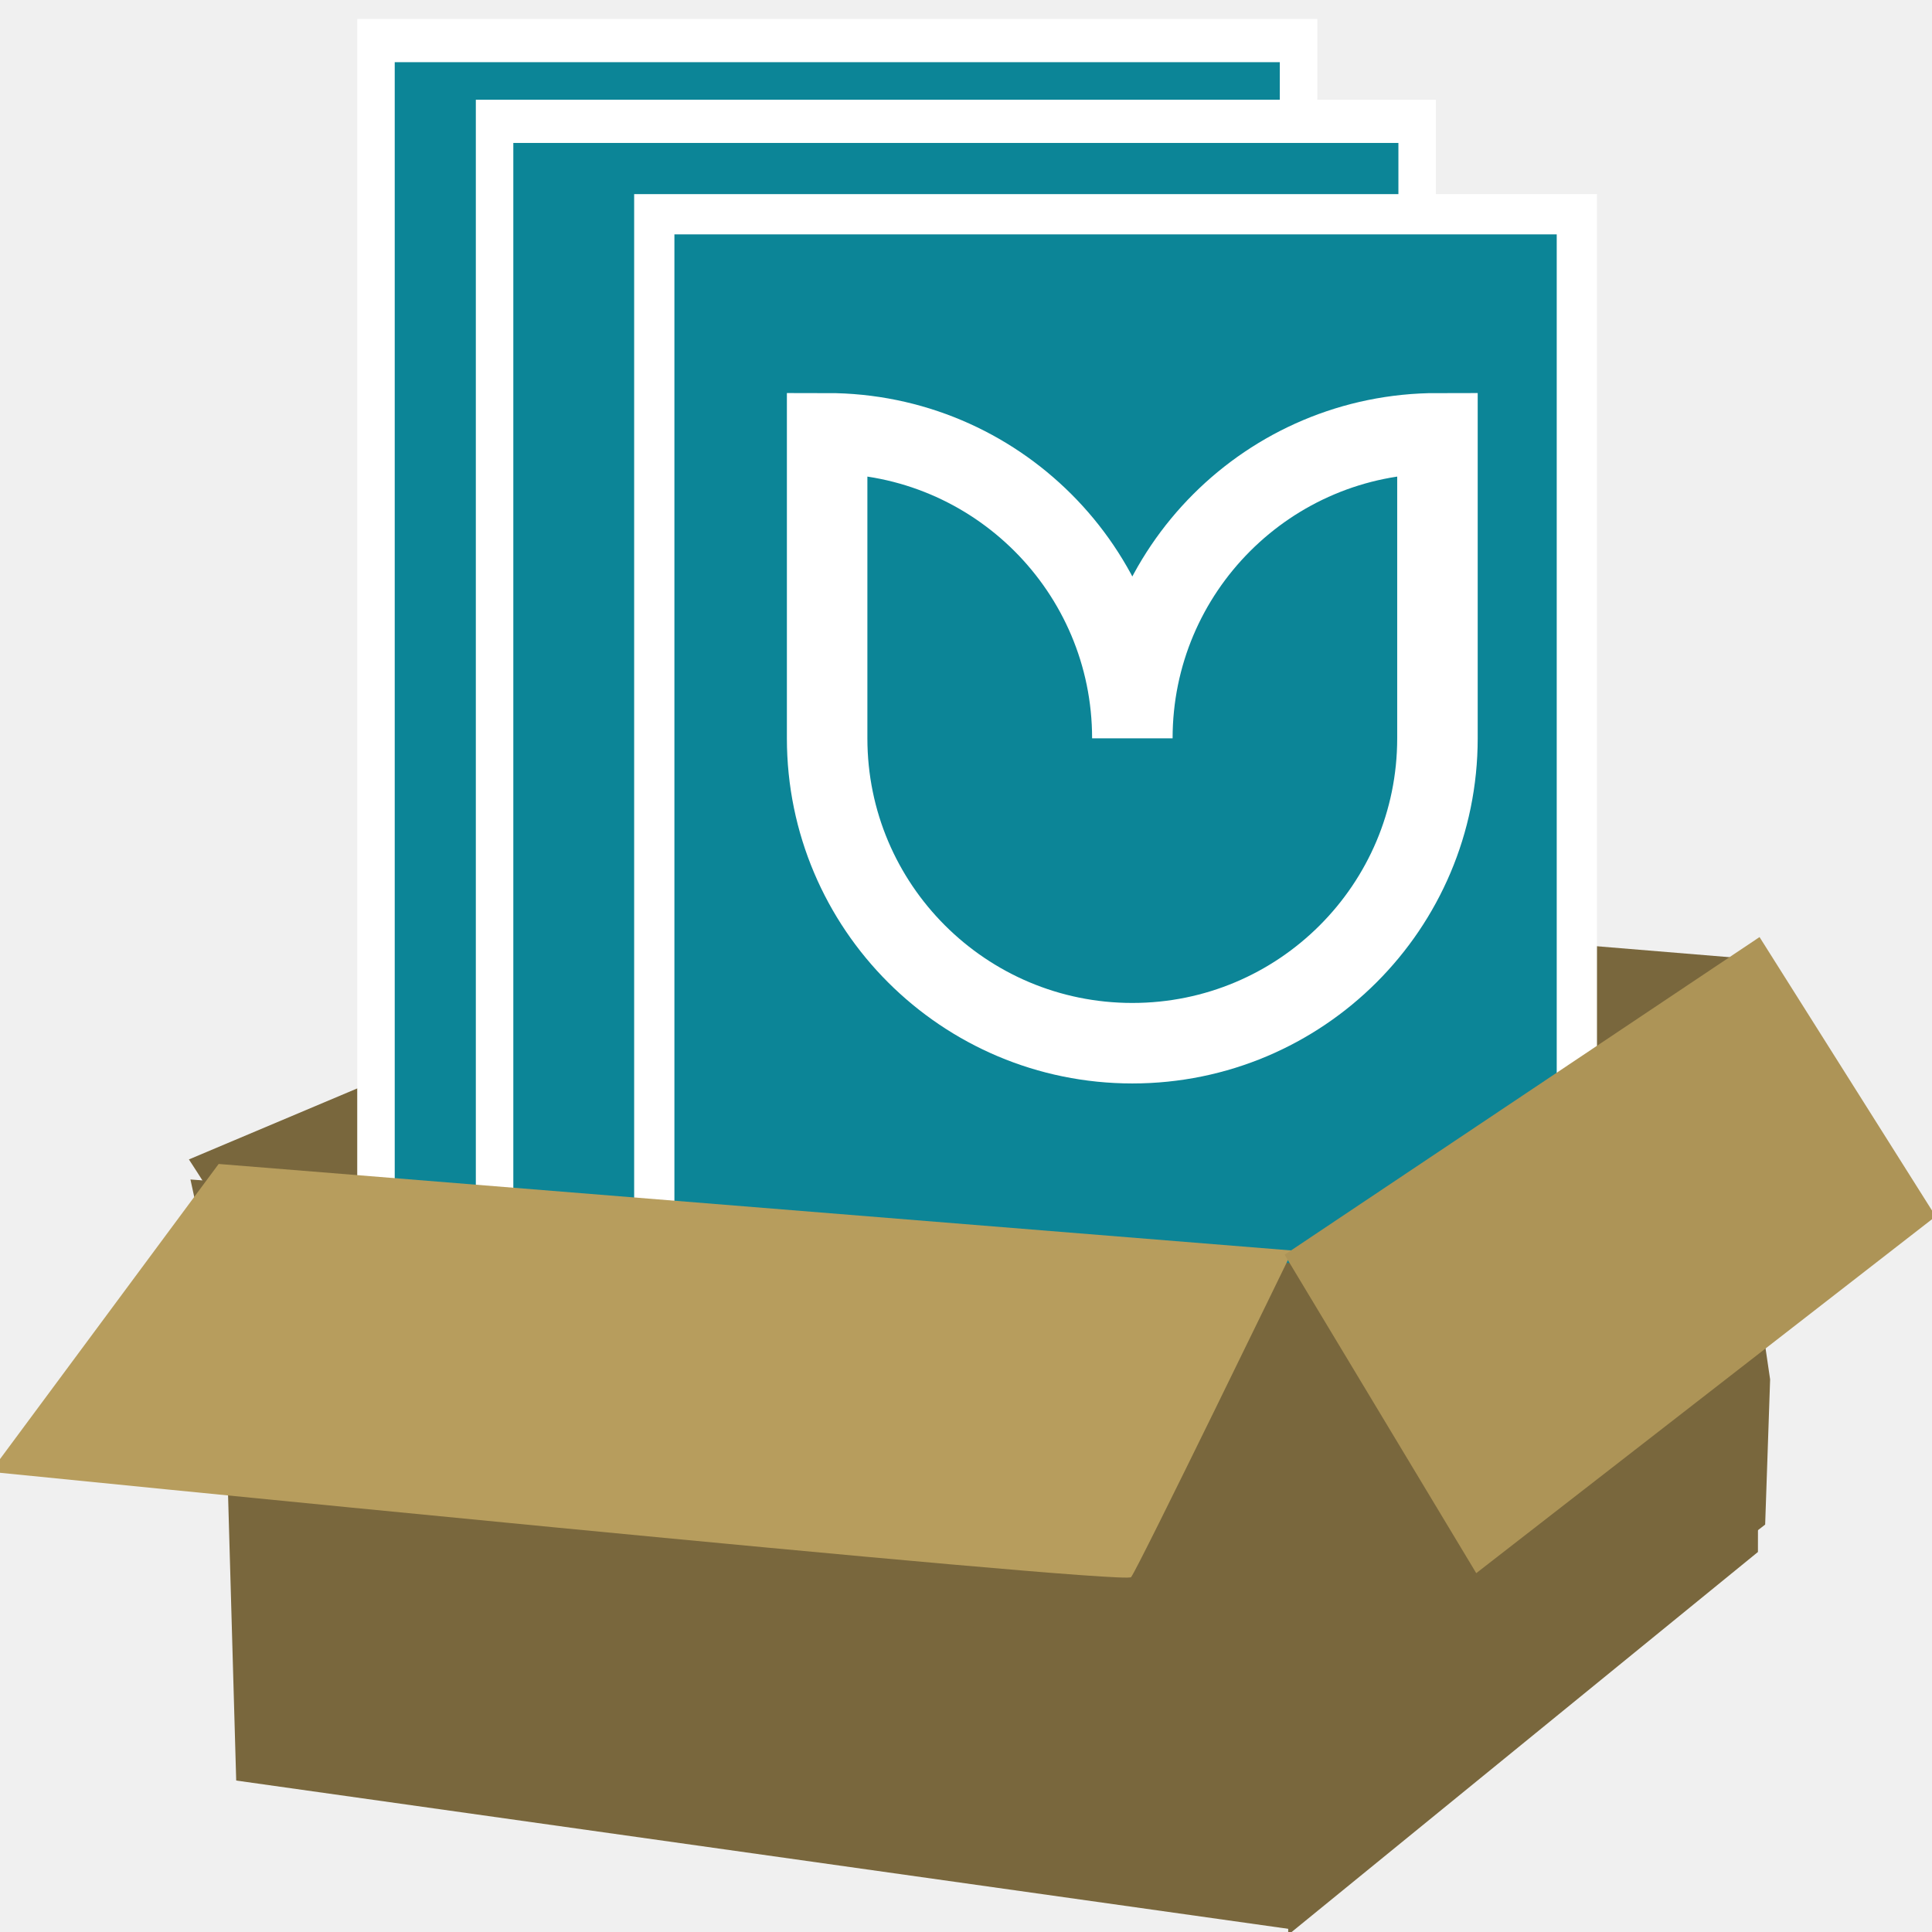
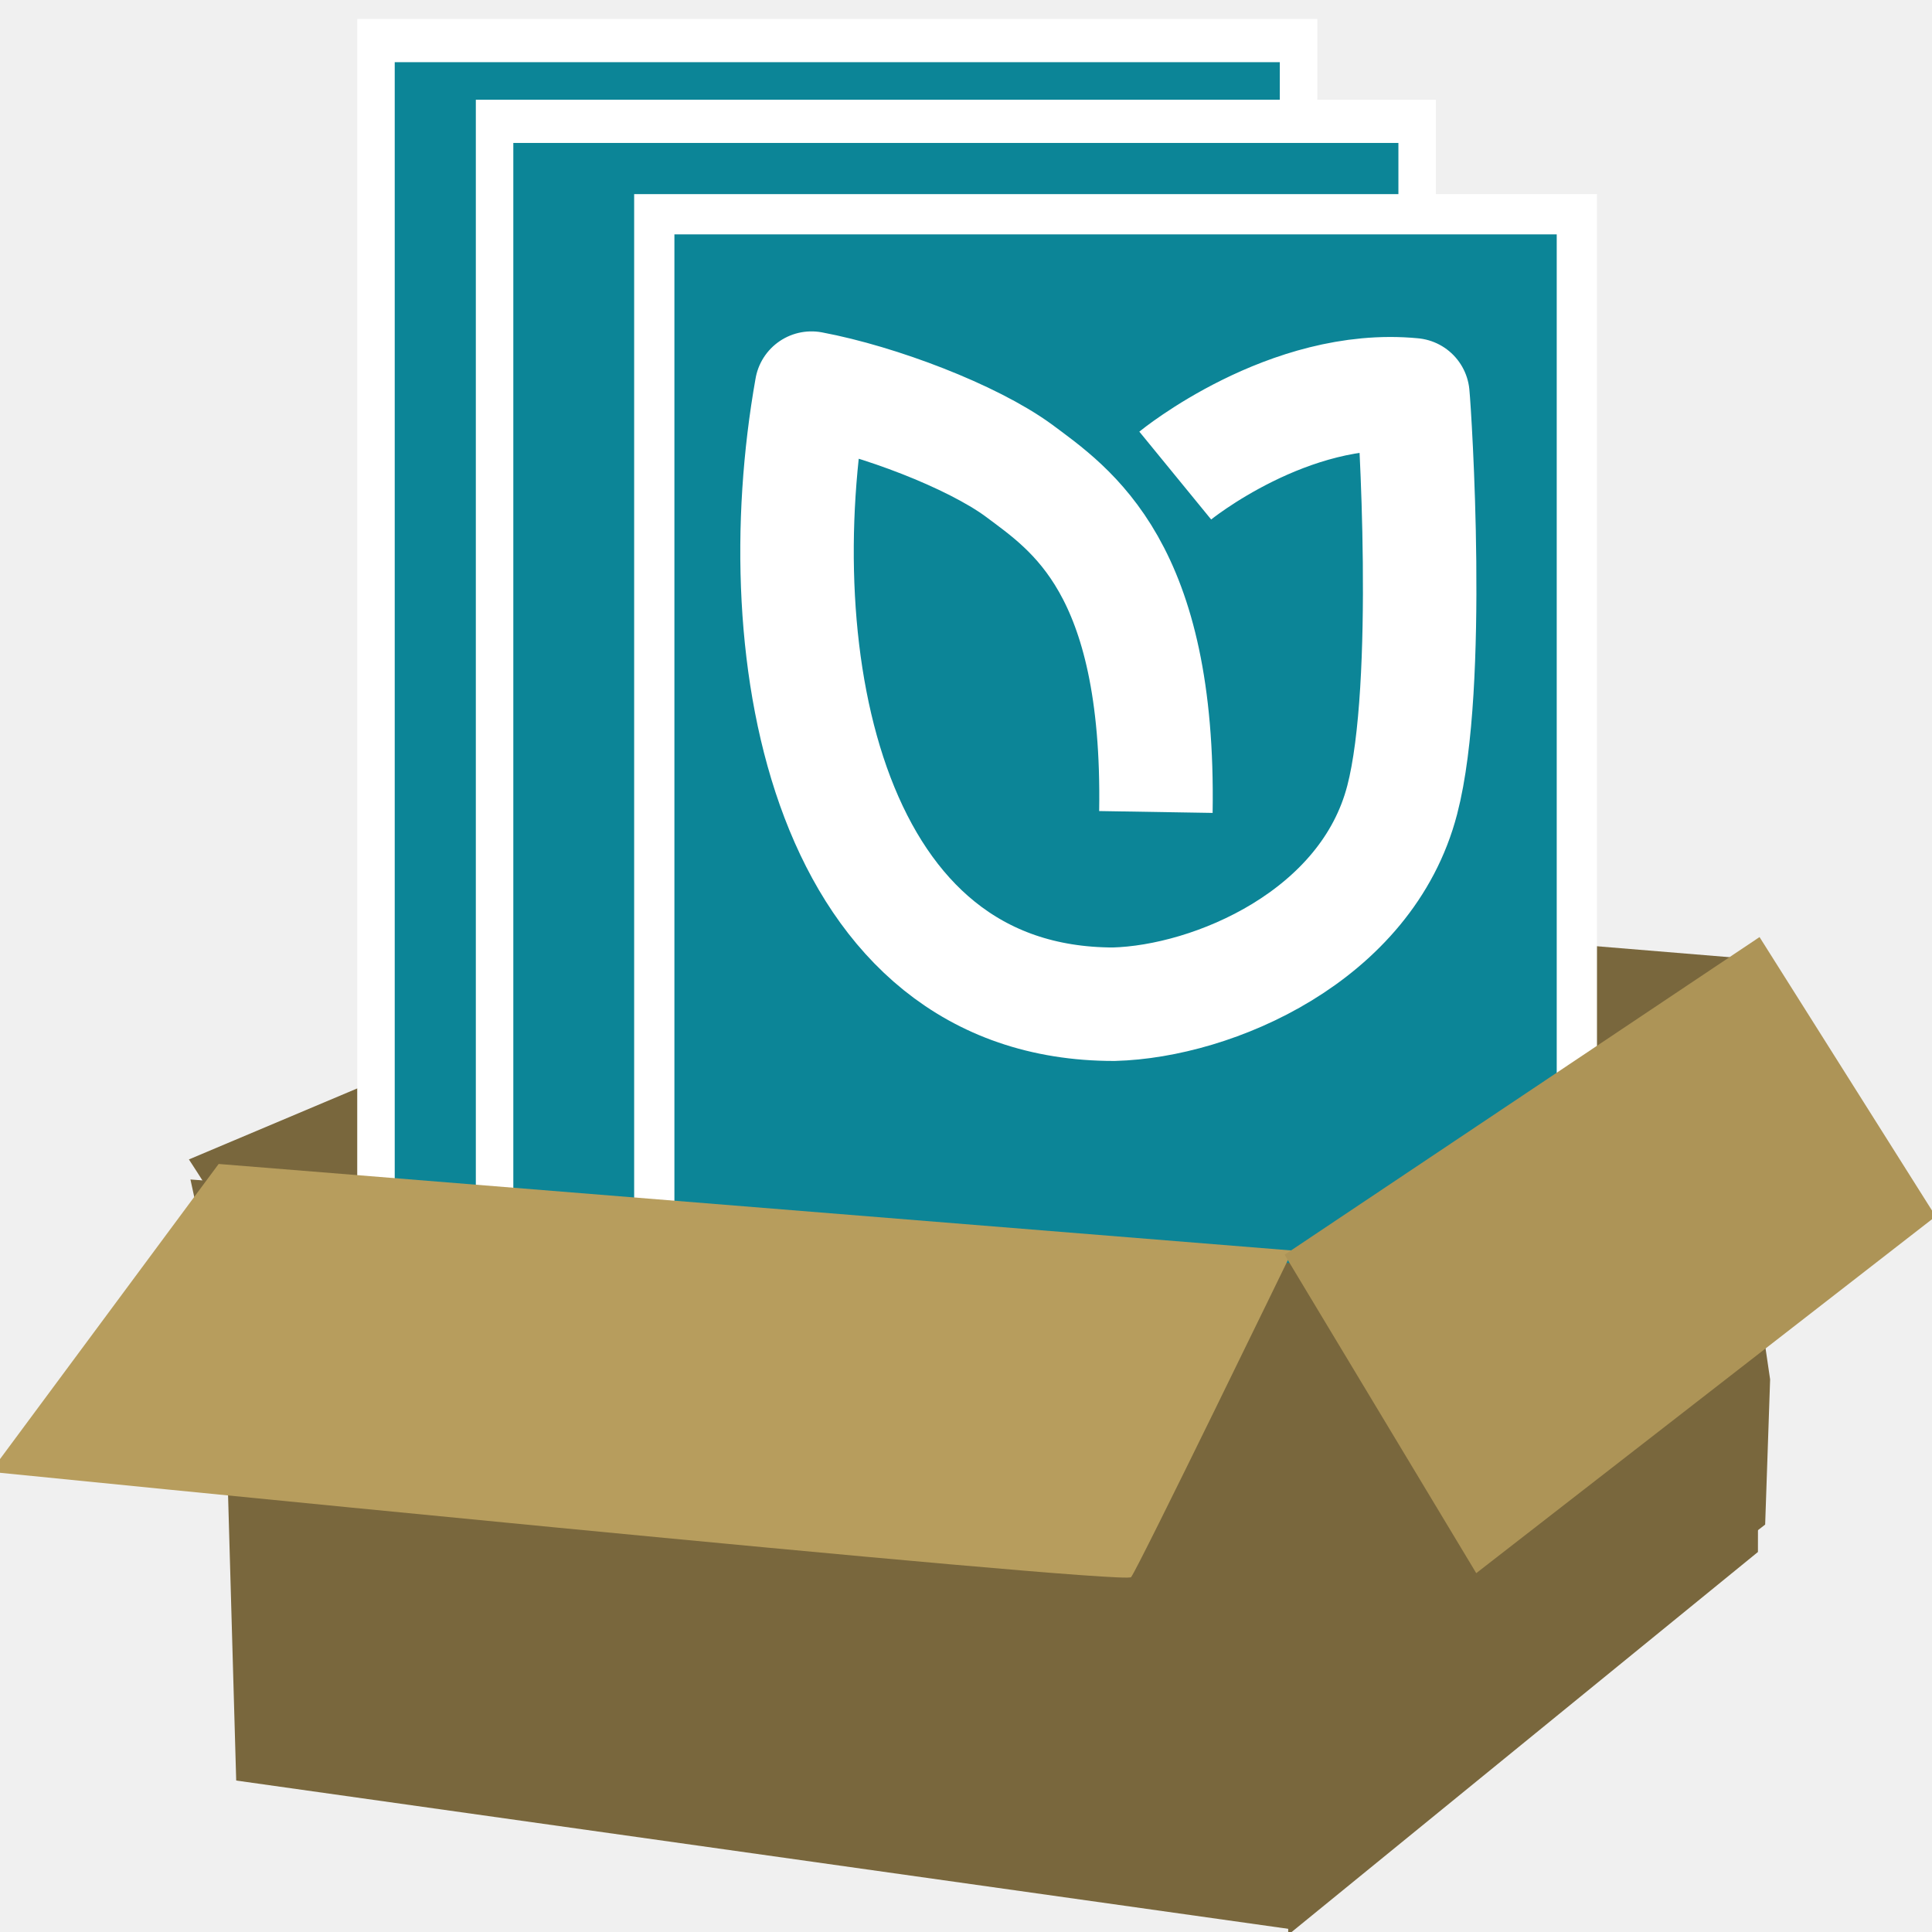
<svg xmlns="http://www.w3.org/2000/svg" xmlns:xlink="http://www.w3.org/1999/xlink" width="48px" height="48px" id="svg6454" version="1.1">
  <defs id="defs6456">
    <linearGradient xlink:href="#linearGradient4580-1-5" id="linearGradient10895" gradientUnits="userSpaceOnUse" gradientTransform="matrix(2.684281,0,0,4.352991,-1962.428,316.6302)" x1="156.434" y1="31.495" x2="125.347" y2="59.786" />
    <linearGradient id="linearGradient4580-1-5">
      <stop id="stop4582-9-9" offset="0" stop-color="#d3b46b" />
      <stop id="stop4584-4-6" offset="1" stop-color="#ad9457" />
    </linearGradient>
    <linearGradient xlink:href="#linearGradient4564-3-7" id="linearGradient10893" gradientUnits="userSpaceOnUse" gradientTransform="matrix(4.745344,0,0,2.46234,-1962.428,316.6302)" x1="32.769" y1="96.975" x2="5.37" y2="120.569" />
    <linearGradient id="linearGradient4564-3-7">
      <stop id="stop4566-7-9" offset="0" stop-color="#c6a965" />
      <stop id="stop4568-5-0" offset="1" stop-color="#b79d5d" />
    </linearGradient>
    <linearGradient xlink:href="#linearGradient4564-3-7" id="linearGradient11089" gradientUnits="userSpaceOnUse" gradientTransform="matrix(6.330456,0,0,3.284848,-2001.246,174.5194)" x1="32.769" y1="96.975" x2="5.37" y2="120.569" />
    <linearGradient xlink:href="#linearGradient4580-1-5" id="linearGradient11091" gradientUnits="userSpaceOnUse" gradientTransform="matrix(3.580925,0,0,5.807043,-2001.246,174.5194)" x1="156.434" y1="31.495" x2="125.347" y2="59.786" />
    <linearGradient id="linearGradient4564-3-7-8">
      <stop id="stop4566-7-9-9" offset="0" stop-color="#c6a965" />
      <stop id="stop4568-5-0-0" offset="1" stop-color="#b79d5d" />
    </linearGradient>
    <linearGradient xlink:href="#linearGradient4580-1-5-2" id="linearGradient11091-1" gradientUnits="userSpaceOnUse" gradientTransform="matrix(3.580925,0,0,5.807043,-2003.852,174.5194)" x1="156.434" y1="31.495" x2="125.347" y2="59.786" />
    <linearGradient id="linearGradient4580-1-5-2">
      <stop id="stop4582-9-9-8" offset="0" stop-color="#d3b46b" />
      <stop id="stop4584-4-6-2" offset="1" stop-color="#ad9457" />
    </linearGradient>
+     <linearGradient xlink:href="#linearGradient4564-3-7" id="linearGradient11089-1" gradientUnits="userSpaceOnUse" gradientTransform="matrix(6.330456,0,0,3.284848,-1977.468,448.2045)" x1="32.769" y1="96.975" x2="5.37" y2="120.569" />
+     <linearGradient xlink:href="#linearGradient4580-1-5" id="linearGradient11091-7" gradientUnits="userSpaceOnUse" gradientTransform="matrix(3.580925,0,0,5.807042,-1977.468,448.2045)" x1="156.434" y1="31.495" x2="125.347" y2="59.786" />
  </defs>
  <g id="layer1">
    <g id="g5448" transform="matrix(0.2925447,0,0,0.2925447,565.9542,-177.5713)">
      <g id="g11074" transform="matrix(0.7496054,0,0,0.7496054,-462.2829,185.8095)">
        <path style="fill:#79673d;fill-rule:nonzero;stroke-width:1px" id="path5973-0-1" d="m -1868.743,662.022 -73.964,31.203 c 41.203,63.056 1.196,70.633 124.056,83.575 l 54.524,-42.205 0.562,-16.447 -3.32,-22.572 1.243,-25.056 z" />
        <g transform="matrix(1.424678,0,0,1.642373,490.5971,-1974.234)" id="g4933-4-3-1-0" style="fill:#0c8597;fill-opacity:1;stroke:#ffffff;stroke-width:2.981;stroke-miterlimit:4;stroke-opacity:1;stroke-dasharray:none">
          <rect ry="0" y="1546.968" x="-1693.092" height="92.656" width="73.366" id="rect4791-1-1-4-2-7" style="fill:#0c8597;fill-opacity:1;fill-rule:nonzero;stroke:#ffffff;stroke-width:2.981;stroke-miterlimit:4;stroke-opacity:1;stroke-dasharray:none" />
        </g>
        <rect y="573.074" x="-1956.008" height="169.4" width="167.047" id="rect4824-2-7-9-9" style="fill:none;stroke:#ffffff;stroke-width:0;stroke-linecap:square;stroke-linejoin:round;stroke-miterlimit:0.667;stroke-opacity:1;stroke-dasharray:none" />
        <g transform="matrix(1.424678,0,0,1.642373,504.033,-1965.084)" id="g4933-4-3-1" style="fill:#0c8597;fill-opacity:1;stroke:#ffffff;stroke-width:2.981;stroke-miterlimit:4;stroke-opacity:1;stroke-dasharray:none">
          <rect ry="0" y="1546.968" x="-1693.092" height="92.656" width="73.366" id="rect4791-1-1-4-2" style="fill:#0c8597;fill-opacity:1;fill-rule:nonzero;stroke:#ffffff;stroke-width:2.981;stroke-miterlimit:4;stroke-opacity:1;stroke-dasharray:none" />
        </g>
        <rect ry="0" y="586.141" x="-1889.984" height="132.022" width="104.523" id="rect4793-3-8-4-6" style="fill:#0c8597;fill-opacity:1;fill-rule:nonzero;stroke:#ffffff;stroke-width:4.56;stroke-miterlimit:4;stroke-opacity:1;stroke-dasharray:none" />
-         <path id="path10-8-1-3-4-7-0-0-5-4-2-0-8-0-3-1-4-9-4-2-6" d="m -1870.4,610.959 0,34.555 c 0,19.08 15.485,34.543 34.579,34.543 19.093,0 34.566,-15.463 34.566,-34.543 l 0,-34.555 c -19.094,0 -34.566,15.475 -34.566,34.555 0,-19.08 -15.485,-34.555 -34.579,-34.555 z" style="fill:#0c8597;fill-opacity:1;fill-rule:evenodd;stroke:#ffffff;stroke-width:9.12;stroke-miterlimit:4;stroke-opacity:1;stroke-dasharray:none" />
        <path style="fill:#79673d;fill-opacity:1;fill-rule:evenodd;stroke-width:0.503px" id="path2085-7-3" d="m -1817.9,705.104 c 3.064,-2.614 53.05,-34.584 53.05,-34.584 l -0.096,67.18 -53.22,43.372 0.266,-75.967 z" />
        <path style="fill:#79673d;fill-opacity:1;fill-rule:evenodd;stroke-width:1px" id="path2083-3-7" d="m -1939.338,693.89 122.459,12.413 -0.795,74.158 -119.676,-16.868 -1.988,-69.702 z" />
        <path style="fill:#79673d;fill-rule:evenodd;stroke-width:0.503px" id="path5971-1-1" d="m -1942.533,695.497 9.484,43.759 c 19.142,2.646 94.151,8.553 95.173,7.488 1.021,-1.065 21.148,-42.69 21.148,-41.672 z" />
        <path style="fill:url(#linearGradient11089);fill-rule:evenodd;stroke-width:0.503px" id="path3630-2-5" d="m -1939.338,693.739 -25.844,34.881 c 0,0 128.423,12.902 129.218,11.928 0.795,-0.974 18.289,-37 18.289,-37 l -121.664,-9.809 z" />
        <path style="fill:url(#linearGradient11091);fill-rule:evenodd;stroke-width:0.503px" id="path3632-5-2" d="m -1818.569,704.021 21.71,36.076 52.052,-40.422 -19.957,-31.642 z" />
+         <path id="path7223" d="m -1833.154,653.861 c 0.454,-27.754 -9.604,-34.257 -15.578,-38.719 -5.293,-3.857 -15.805,-7.865 -23.443,-9.302 -5.445,30.627 1.891,69.8 34.257,69.8 11.268,-0.304 28.661,-7.714 32.669,-23.141 3.403,-13.007 1.437,-43.559 1.21,-45.903 -14.066,-1.361 -26.922,9.151 -26.922,9.151" style="fill:none;stroke:#ffffff;stroke-width:12.856px;stroke-linecap:butt;stroke-linejoin:round;stroke-miterlimit:4;stroke-dasharray:none;stroke-opacity:1" />
+         <path style="fill:#79673d;fill-rule:nonzero;stroke-width:1px" id="path5973-0-1-6" d="m -1844.965,935.708 -73.964,31.203 c 41.203,63.056 1.196,70.633 124.056,83.575 l 54.524,-42.205 0.562,-16.448 -3.32,-22.572 1.243,-25.056 z" />
+         <rect y="846.76" x="-1932.23" height="169.4" width="167.047" id="rect4824-2-7-9-9-6" style="fill:none;stroke:#ffffff;stroke-width:0;stroke-linecap:square;stroke-linejoin:round;stroke-miterlimit:0.667;stroke-dasharray:none;stroke-opacity:1" />
+         <rect ry="0" y="840.289" x="-1881.743" height="151.228" width="119.729" id="rect4793-3-8-4-6-4" style="fill:#0c8597;fill-opacity:1;fill-rule:nonzero;stroke:none;stroke-width:5.223;stroke-miterlimit:4;stroke-dasharray:none;stroke-opacity:1" />
+         <path style="fill:#79673d;fill-opacity:1;fill-rule:evenodd;stroke-width:0.503px" id="path2085-7-3-7" d="m -1794.123,978.789 c 3.064,-2.614 53.05,-34.584 53.05,-34.584 l -0.096,67.18 -53.22,43.372 0.266,-75.967 z" />
+         <path style="fill:#79673d;fill-opacity:1;fill-rule:evenodd;stroke-width:1px" id="path2083-3-7-0" d="m -1915.56,967.575 122.459,12.413 -0.795,74.158 -119.676,-16.868 -1.988,-69.702 z" />
+         <path style="fill:#79673d;fill-rule:evenodd;stroke-width:0.503px" id="path5971-1-1-0" d="m -1918.755,969.182 9.484,43.759 c 19.142,2.646 94.151,8.553 95.173,7.489 1.021,-1.065 21.148,-42.69 21.148,-41.672 z" />
+         <path style="fill:url(#linearGradient11089-1);fill-rule:evenodd;stroke-width:0.503px" id="path3630-2-5-4" d="m -1915.56,967.424 -25.844,34.881 c 0,0 128.423,12.902 129.218,11.928 0.795,-0.974 18.289,-37 18.289,-37 l -121.664,-9.809 z" />
+         <path style="fill:url(#linearGradient11091-7);fill-rule:evenodd;stroke-width:0.503px" id="path3632-5-2-0" d="m -1794.791,977.706 21.71,36.076 52.052,-40.422 -19.957,-31.642 z" />
+         <path id="path7223-9" d="m -1816.563,923.728 c 0.541,-33.113 -11.458,-40.872 -18.586,-46.195 -6.316,-4.602 -18.857,-9.384 -27.97,-11.098 -6.496,36.541 2.256,83.278 40.872,83.278 13.444,-0.362 34.196,-9.203 38.978,-27.609 4.06,-15.519 1.714,-51.97 1.443,-54.767 -16.782,-1.624 -32.12,10.918 -32.12,10.918" style="fill:none;stroke:#ffffff;stroke-width:15.338px;stroke-linecap:butt;stroke-linejoin:round;stroke-miterlimit:4;stroke-dasharray:none;stroke-opacity:1" />
      </g>
    </g>
  </g>
</svg>
